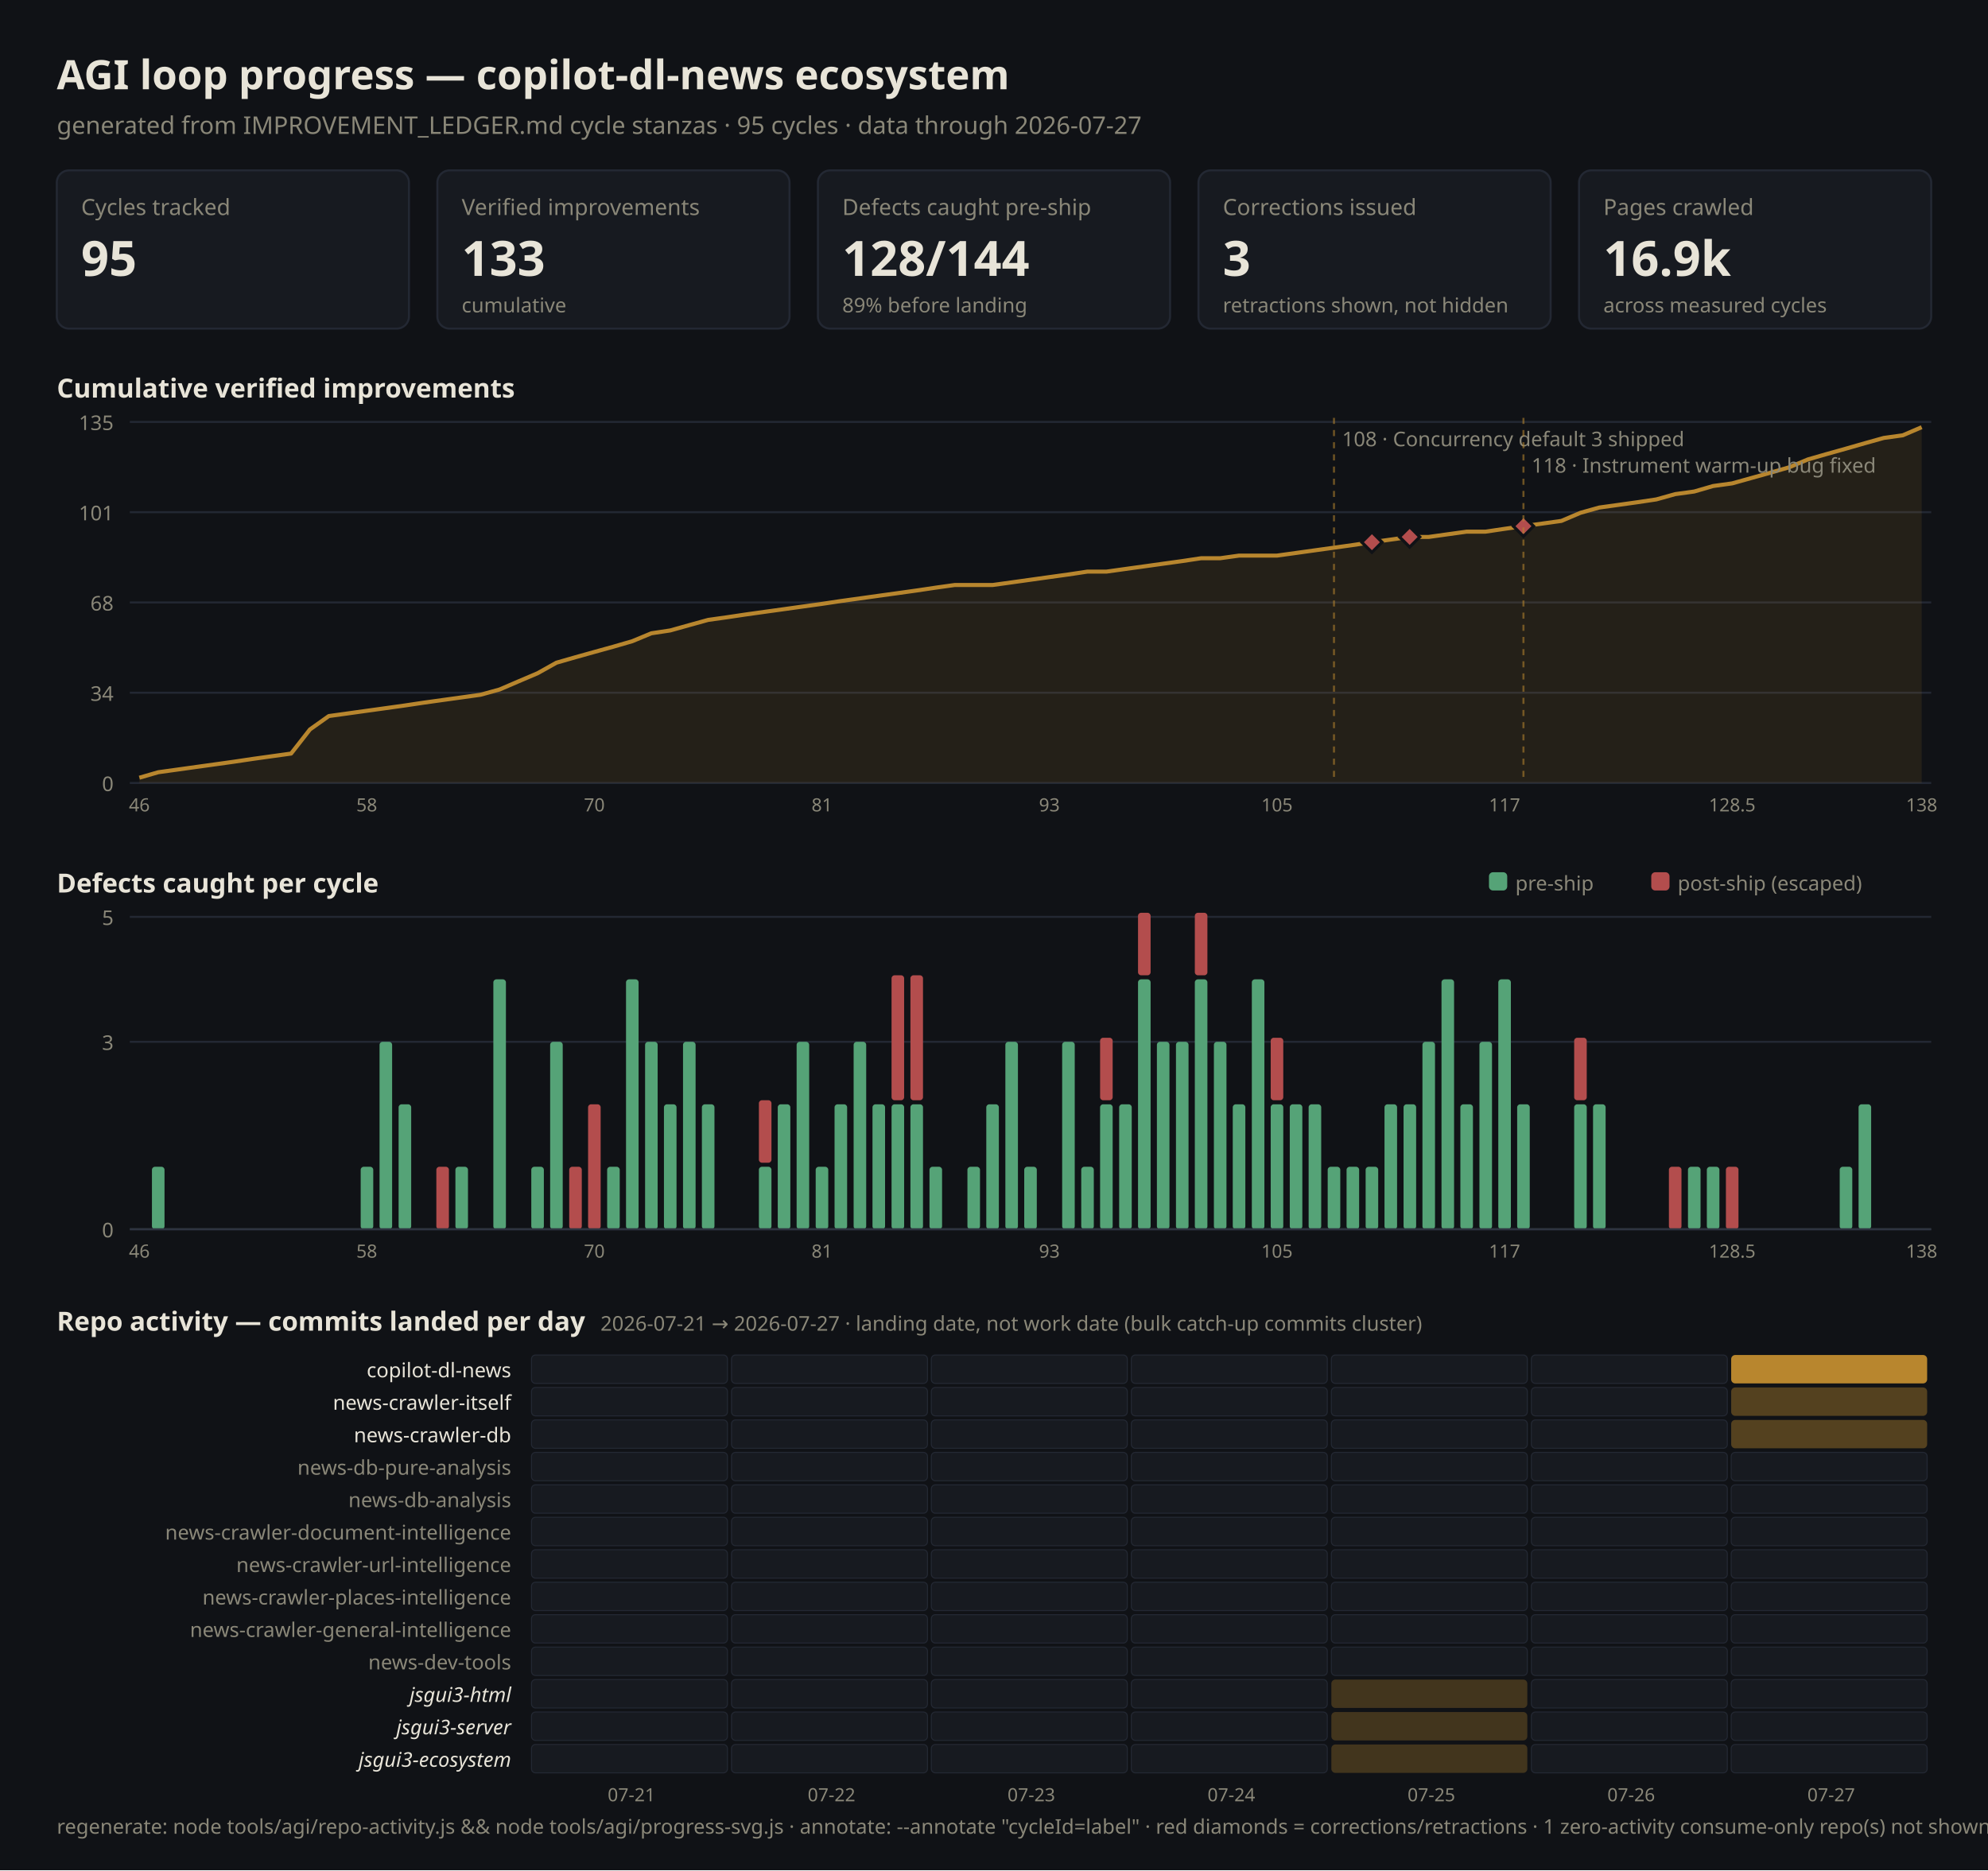
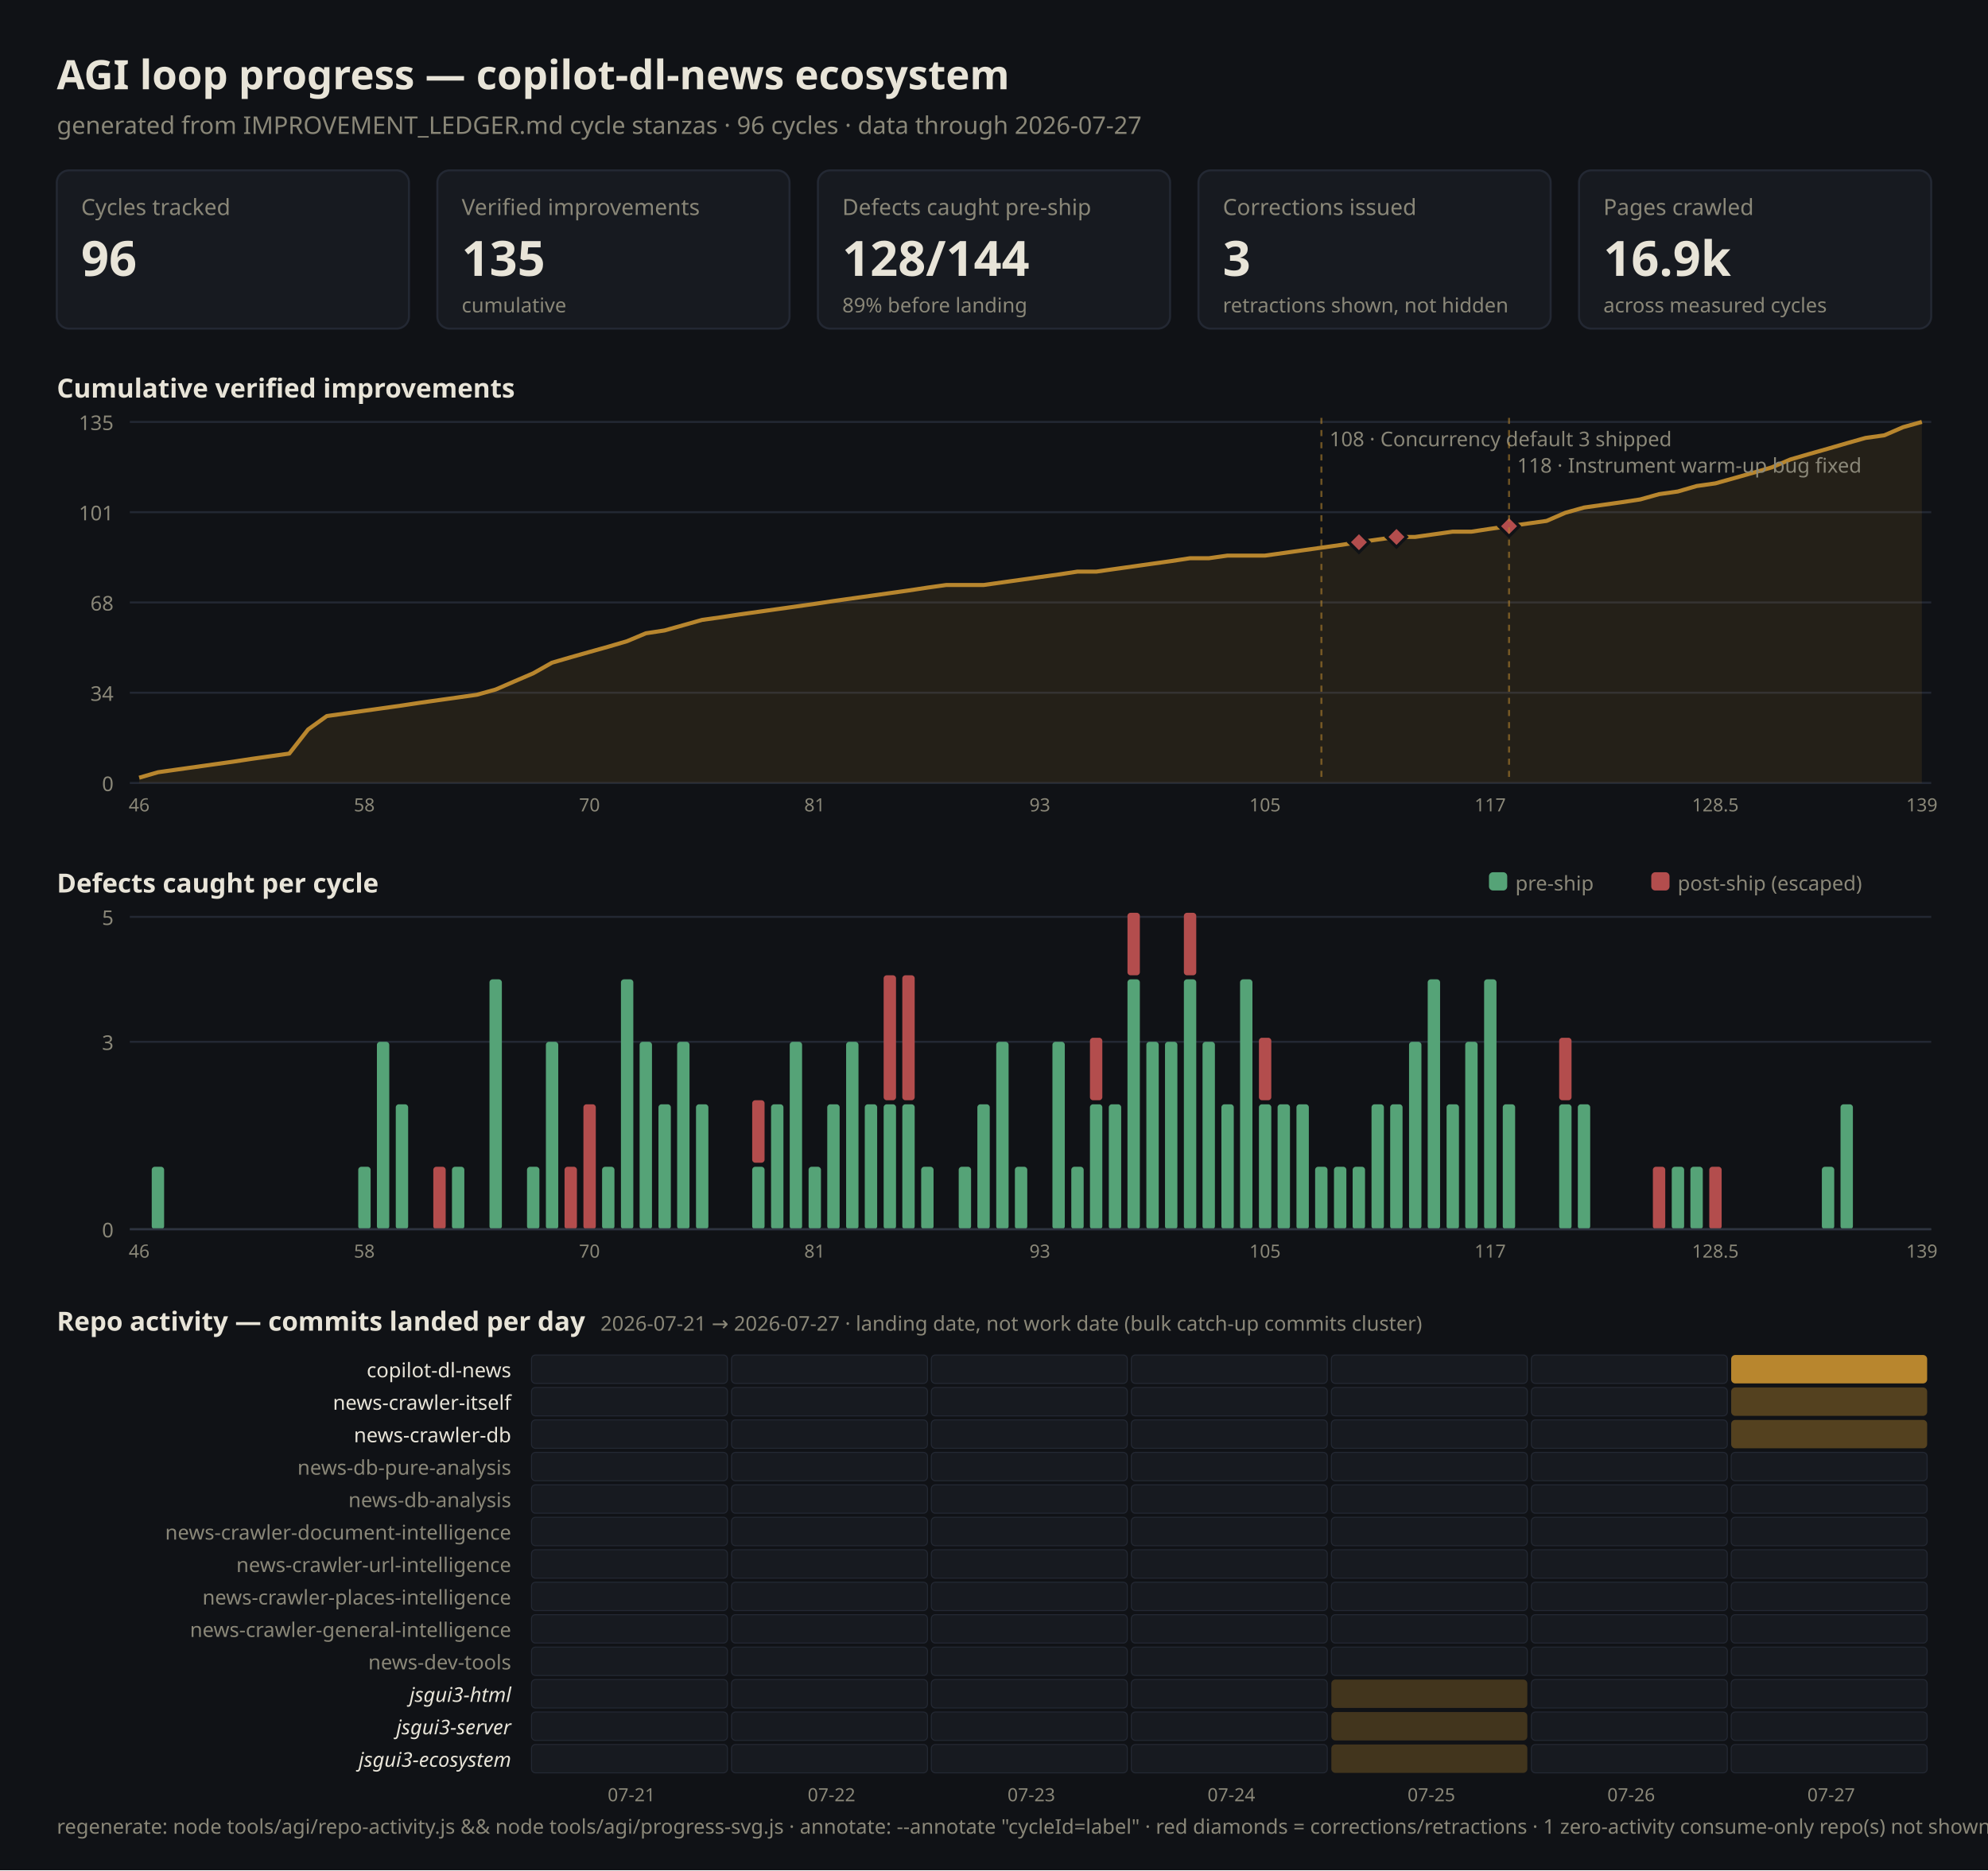
<svg xmlns="http://www.w3.org/2000/svg" viewBox="0 0 980 922" width="980" height="922" role="img" aria-label="AGI loop progress dashboard">
  <rect width="980" height="922" fill="#101216" />
  <text x="28" y="44" font-family="Segoe UI, system-ui, sans-serif" font-size="20" fill="#e8e4d8" font-weight="600">AGI loop progress — copilot-dl-news ecosystem</text>
-   <text x="28" y="66" font-family="Segoe UI, system-ui, sans-serif" font-size="12" fill="#8a8778">generated from IMPROVEMENT_LEDGER.md cycle stanzas · 95 cycles · data through 2026-07-27</text>
+   <text x="28" y="66" font-family="Segoe UI, system-ui, sans-serif" font-size="12" fill="#8a8778">generated from IMPROVEMENT_LEDGER.md cycle stanzas · 96 cycles · data through 2026-07-27</text>
  <rect x="28" y="84" width="173.6" height="78" rx="6" fill="#171a20" stroke="#232833" />
  <text x="40" y="106" font-family="Segoe UI, system-ui, sans-serif" font-size="11" fill="#8a8778">Cycles tracked</text>
-   <text x="40" y="136" font-family="Segoe UI, system-ui, sans-serif" font-size="24" fill="#e8e4d8" font-weight="600">95</text>
+   <text x="40" y="136" font-family="Segoe UI, system-ui, sans-serif" font-size="24" fill="#e8e4d8" font-weight="600">96</text>
  <rect x="215.6" y="84" width="173.6" height="78" rx="6" fill="#171a20" stroke="#232833" />
  <text x="227.6" y="106" font-family="Segoe UI, system-ui, sans-serif" font-size="11" fill="#8a8778">Verified improvements</text>
-   <text x="227.6" y="136" font-family="Segoe UI, system-ui, sans-serif" font-size="24" fill="#e8e4d8" font-weight="600">133</text>
+   <text x="227.6" y="136" font-family="Segoe UI, system-ui, sans-serif" font-size="24" fill="#e8e4d8" font-weight="600">135</text>
  <text x="227.6" y="154" font-family="Segoe UI, system-ui, sans-serif" font-size="10" fill="#8a8778">cumulative</text>
  <rect x="403.2" y="84" width="173.6" height="78" rx="6" fill="#171a20" stroke="#232833" />
  <text x="415.2" y="106" font-family="Segoe UI, system-ui, sans-serif" font-size="11" fill="#8a8778">Defects caught pre-ship</text>
  <text x="415.2" y="136" font-family="Segoe UI, system-ui, sans-serif" font-size="24" fill="#e8e4d8" font-weight="600">128/144</text>
  <text x="415.2" y="154" font-family="Segoe UI, system-ui, sans-serif" font-size="10" fill="#8a8778">89% before landing</text>
  <rect x="590.8" y="84" width="173.6" height="78" rx="6" fill="#171a20" stroke="#232833" />
  <text x="602.8" y="106" font-family="Segoe UI, system-ui, sans-serif" font-size="11" fill="#8a8778">Corrections issued</text>
  <text x="602.8" y="136" font-family="Segoe UI, system-ui, sans-serif" font-size="24" fill="#e8e4d8" font-weight="600">3</text>
  <text x="602.8" y="154" font-family="Segoe UI, system-ui, sans-serif" font-size="10" fill="#8a8778">retractions shown, not hidden</text>
  <rect x="778.4" y="84" width="173.6" height="78" rx="6" fill="#171a20" stroke="#232833" />
  <text x="790.4" y="106" font-family="Segoe UI, system-ui, sans-serif" font-size="11" fill="#8a8778">Pages crawled</text>
  <text x="790.4" y="136" font-family="Segoe UI, system-ui, sans-serif" font-size="24" fill="#e8e4d8" font-weight="600">16.9k</text>
  <text x="790.4" y="154" font-family="Segoe UI, system-ui, sans-serif" font-size="10" fill="#8a8778">across measured cycles</text>
  <text x="28" y="196" font-family="Segoe UI, system-ui, sans-serif" font-size="13" fill="#e8e4d8" font-weight="600">Cumulative verified improvements</text>
  <line x1="64" y1="386" x2="952" y2="386" stroke="#232833" stroke-width="1" />
  <text x="56" y="390" font-family="Segoe UI, system-ui, sans-serif" font-size="10" fill="#8a8778" text-anchor="end">0</text>
  <line x1="64" y1="341.5" x2="952" y2="341.5" stroke="#232833" stroke-width="1" />
  <text x="56" y="345.5" font-family="Segoe UI, system-ui, sans-serif" font-size="10" fill="#8a8778" text-anchor="end">34</text>
  <line x1="64" y1="297" x2="952" y2="297" stroke="#232833" stroke-width="1" />
  <text x="56" y="301" font-family="Segoe UI, system-ui, sans-serif" font-size="10" fill="#8a8778" text-anchor="end">68</text>
  <line x1="64" y1="252.5" x2="952" y2="252.5" stroke="#232833" stroke-width="1" />
  <text x="56" y="256.5" font-family="Segoe UI, system-ui, sans-serif" font-size="10" fill="#8a8778" text-anchor="end">101</text>
  <line x1="64" y1="208" x2="952" y2="208" stroke="#232833" stroke-width="1" />
  <text x="56" y="212" font-family="Segoe UI, system-ui, sans-serif" font-size="10" fill="#8a8778" text-anchor="end">135</text>
-   <path d="M68.7,386 L68.7,383.4 L78,380.7 L87.4,379.4 L96.7,378.1 L106.1,376.8 L115.4,375.5 L124.8,374.1 L134.1,372.8 L143.5,371.5 L152.8,359.6 L162.1,353 L171.5,351.7 L180.8,350.4 L190.2,349.1 L199.5,347.8 L208.9,346.4 L218.2,345.1 L227.6,343.8 L236.9,342.5 L246.3,339.9 L255.6,335.9 L265,331.9 L274.3,326.7 L283.7,324 L293,321.4 L302.4,318.8 L311.7,316.1 L321.1,312.2 L330.4,310.8 L339.7,308.2 L349.1,305.6 L358.4,304.3 L367.8,302.9 L377.1,301.6 L386.5,300.3 L395.8,299 L405.2,297.7 L414.5,296.3 L423.9,295 L433.2,293.7 L442.6,292.4 L451.9,291.1 L461.3,289.7 L470.6,288.4 L480,288.4 L489.3,288.4 L498.7,287.1 L508,285.8 L517.3,284.5 L526.7,283.2 L536,281.8 L545.4,281.8 L554.7,280.5 L564.1,279.2 L573.4,277.9 L582.8,276.6 L592.1,275.2 L601.5,275.2 L610.8,273.9 L620.2,273.9 L629.5,273.9 L638.9,272.6 L648.2,271.3 L657.6,270 L666.9,268.7 L676.3,267.3 L685.6,266 L694.9,264.7 L704.3,264.7 L713.6,263.4 L723,262.1 L732.3,262.1 L741.7,260.7 L751,259.4 L760.4,258.1 L769.7,256.8 L779.1,252.8 L788.4,250.2 L797.8,248.9 L807.1,247.6 L816.5,246.2 L825.8,243.6 L835.2,242.3 L844.5,239.6 L853.9,238.3 L863.2,235.7 L872.5,233.1 L881.9,230.4 L891.2,226.5 L900.6,223.8 L909.9,221.2 L919.3,218.5 L928.6,215.9 L938,214.6 L947.3,210.6 L947.3,386 Z" fill="#b8862e" opacity="0.12" />
-   <path d="M68.7,383.4 L78,380.7 L87.4,379.4 L96.7,378.1 L106.1,376.8 L115.4,375.5 L124.8,374.1 L134.1,372.8 L143.5,371.5 L152.8,359.6 L162.1,353 L171.5,351.7 L180.8,350.4 L190.2,349.1 L199.5,347.8 L208.9,346.4 L218.2,345.1 L227.6,343.8 L236.9,342.5 L246.3,339.9 L255.6,335.9 L265,331.9 L274.3,326.7 L283.7,324 L293,321.4 L302.4,318.8 L311.7,316.1 L321.1,312.2 L330.4,310.8 L339.7,308.2 L349.1,305.6 L358.4,304.3 L367.8,302.9 L377.1,301.6 L386.5,300.3 L395.8,299 L405.2,297.7 L414.5,296.3 L423.9,295 L433.2,293.7 L442.6,292.4 L451.9,291.1 L461.3,289.7 L470.6,288.4 L480,288.4 L489.3,288.4 L498.7,287.1 L508,285.8 L517.3,284.5 L526.7,283.2 L536,281.8 L545.4,281.8 L554.7,280.5 L564.1,279.2 L573.4,277.9 L582.8,276.6 L592.1,275.2 L601.5,275.2 L610.8,273.9 L620.2,273.9 L629.5,273.9 L638.9,272.6 L648.2,271.3 L657.6,270 L666.9,268.7 L676.3,267.3 L685.6,266 L694.9,264.7 L704.3,264.7 L713.6,263.4 L723,262.1 L732.3,262.1 L741.7,260.7 L751,259.4 L760.4,258.1 L769.7,256.8 L779.1,252.8 L788.4,250.2 L797.8,248.9 L807.1,247.6 L816.5,246.2 L825.8,243.6 L835.2,242.3 L844.5,239.6 L853.9,238.3 L863.2,235.7 L872.5,233.1 L881.9,230.4 L891.2,226.5 L900.6,223.8 L909.9,221.2 L919.3,218.5 L928.6,215.9 L938,214.6 L947.3,210.6" fill="none" stroke="#b8862e" stroke-width="2" stroke-linejoin="round" />
-   <path d="M676.3,262.3 L681.3,267.3 L676.3,272.3 L671.3,267.3 Z" fill="#b34d4d" stroke="#101216" stroke-width="1.5" />
-   <path d="M694.9,259.7 L699.9,264.7 L694.9,269.7 L689.9,264.7 Z" fill="#b34d4d" stroke="#101216" stroke-width="1.5" />
-   <path d="M751,254.4 L756,259.4 L751,264.4 L746,259.4 Z" fill="#b34d4d" stroke="#101216" stroke-width="1.5" />
-   <line x1="657.6" y1="206" x2="657.6" y2="386" stroke="#b8862e" stroke-width="1" stroke-dasharray="3,3" opacity="0.55" />
-   <text x="661.6" y="220" font-family="Segoe UI, system-ui, sans-serif" font-size="10" fill="#8a8778">108 · Concurrency default 3 shipped</text>
-   <line x1="751" y1="206" x2="751" y2="386" stroke="#b8862e" stroke-width="1" stroke-dasharray="3,3" opacity="0.55" />
-   <text x="755" y="233" font-family="Segoe UI, system-ui, sans-serif" font-size="10" fill="#8a8778">118 · Instrument warm-up bug fixed</text>
-   <text x="68.7" y="400" font-family="Segoe UI, system-ui, sans-serif" font-size="9" fill="#8a8778" text-anchor="middle">46</text>
-   <text x="180.8" y="400" font-family="Segoe UI, system-ui, sans-serif" font-size="9" fill="#8a8778" text-anchor="middle">58</text>
-   <text x="293" y="400" font-family="Segoe UI, system-ui, sans-serif" font-size="9" fill="#8a8778" text-anchor="middle">70</text>
-   <text x="405.2" y="400" font-family="Segoe UI, system-ui, sans-serif" font-size="9" fill="#8a8778" text-anchor="middle">81</text>
-   <text x="517.3" y="400" font-family="Segoe UI, system-ui, sans-serif" font-size="9" fill="#8a8778" text-anchor="middle">93</text>
-   <text x="629.5" y="400" font-family="Segoe UI, system-ui, sans-serif" font-size="9" fill="#8a8778" text-anchor="middle">105</text>
-   <text x="741.7" y="400" font-family="Segoe UI, system-ui, sans-serif" font-size="9" fill="#8a8778" text-anchor="middle">117</text>
-   <text x="853.9" y="400" font-family="Segoe UI, system-ui, sans-serif" font-size="9" fill="#8a8778" text-anchor="middle">128.5</text>
-   <text x="947.3" y="400" font-family="Segoe UI, system-ui, sans-serif" font-size="9" fill="#8a8778" text-anchor="middle">138</text>
+   <path d="M68.6,386 L68.6,383.4 L77.9,380.7 L87.1,379.4 L96.4,378.1 L105.6,376.8 L114.9,375.5 L124.1,374.1 L133.4,372.8 L142.6,371.5 L151.9,359.6 L161.1,353 L170.4,351.7 L179.6,350.4 L188.9,349.1 L198.1,347.8 L207.4,346.4 L216.6,345.1 L225.9,343.8 L235.1,342.5 L244.4,339.9 L253.6,335.9 L262.9,331.9 L272.1,326.7 L281.4,324 L290.6,321.4 L299.9,318.8 L309.1,316.1 L318.4,312.2 L327.6,310.8 L336.9,308.2 L346.1,305.6 L355.4,304.3 L364.6,302.9 L373.9,301.6 L383.1,300.3 L392.4,299 L401.6,297.7 L410.9,296.3 L420.1,295 L429.4,293.7 L438.6,292.4 L447.9,291.1 L457.1,289.7 L466.4,288.4 L475.6,288.4 L484.9,288.4 L494.1,287.1 L503.4,285.8 L512.6,284.5 L521.9,283.2 L531.1,281.8 L540.4,281.8 L549.6,280.5 L558.9,279.2 L568.1,277.9 L577.4,276.6 L586.6,275.2 L595.9,275.2 L605.1,273.9 L614.4,273.9 L623.6,273.9 L632.9,272.6 L642.1,271.3 L651.4,270 L660.6,268.7 L669.9,267.3 L679.1,266 L688.4,264.7 L697.6,264.7 L706.9,263.4 L716.1,262.1 L725.4,262.1 L734.6,260.7 L743.9,259.4 L753.1,258.1 L762.4,256.8 L771.6,252.8 L780.9,250.2 L790.1,248.9 L799.4,247.6 L808.6,246.2 L817.9,243.6 L827.1,242.3 L836.4,239.6 L845.6,238.3 L854.9,235.7 L864.1,233.1 L873.4,230.4 L882.6,226.5 L891.9,223.8 L901.1,221.2 L910.4,218.5 L919.6,215.9 L928.9,214.6 L938.1,210.6 L947.4,208 L947.4,386 Z" fill="#b8862e" opacity="0.12" />
+   <path d="M68.6,383.4 L77.9,380.7 L87.1,379.4 L96.4,378.1 L105.6,376.8 L114.9,375.5 L124.1,374.1 L133.4,372.8 L142.6,371.5 L151.9,359.6 L161.1,353 L170.4,351.7 L179.6,350.4 L188.9,349.1 L198.1,347.8 L207.4,346.4 L216.6,345.1 L225.9,343.8 L235.1,342.5 L244.4,339.9 L253.6,335.9 L262.9,331.9 L272.1,326.7 L281.4,324 L290.6,321.4 L299.9,318.8 L309.1,316.1 L318.4,312.2 L327.6,310.8 L336.9,308.2 L346.1,305.6 L355.4,304.3 L364.6,302.9 L373.9,301.6 L383.1,300.3 L392.4,299 L401.6,297.7 L410.9,296.3 L420.1,295 L429.4,293.7 L438.6,292.4 L447.9,291.1 L457.1,289.7 L466.4,288.4 L475.6,288.4 L484.9,288.4 L494.1,287.1 L503.4,285.8 L512.6,284.5 L521.9,283.2 L531.1,281.8 L540.4,281.8 L549.6,280.5 L558.9,279.2 L568.1,277.9 L577.4,276.6 L586.6,275.2 L595.9,275.2 L605.1,273.9 L614.4,273.9 L623.6,273.9 L632.9,272.6 L642.1,271.3 L651.4,270 L660.6,268.7 L669.9,267.3 L679.1,266 L688.4,264.7 L697.6,264.7 L706.9,263.4 L716.1,262.1 L725.4,262.1 L734.6,260.7 L743.9,259.4 L753.1,258.1 L762.4,256.8 L771.6,252.8 L780.9,250.2 L790.1,248.9 L799.4,247.6 L808.6,246.2 L817.9,243.6 L827.1,242.3 L836.4,239.6 L845.6,238.3 L854.9,235.7 L864.1,233.1 L873.4,230.4 L882.6,226.5 L891.9,223.8 L901.1,221.2 L910.4,218.5 L919.6,215.9 L928.9,214.6 L938.1,210.6 L947.4,208" fill="none" stroke="#b8862e" stroke-width="2" stroke-linejoin="round" />
+   <path d="M669.9,262.3 L674.9,267.3 L669.9,272.3 L664.9,267.3 Z" fill="#b34d4d" stroke="#101216" stroke-width="1.5" />
+   <path d="M688.4,259.7 L693.4,264.7 L688.4,269.7 L683.4,264.7 Z" fill="#b34d4d" stroke="#101216" stroke-width="1.5" />
+   <path d="M743.9,254.4 L748.9,259.4 L743.9,264.4 L738.9,259.4 Z" fill="#b34d4d" stroke="#101216" stroke-width="1.5" />
+   <line x1="651.4" y1="206" x2="651.4" y2="386" stroke="#b8862e" stroke-width="1" stroke-dasharray="3,3" opacity="0.55" />
+   <text x="655.4" y="220" font-family="Segoe UI, system-ui, sans-serif" font-size="10" fill="#8a8778">108 · Concurrency default 3 shipped</text>
+   <line x1="743.9" y1="206" x2="743.9" y2="386" stroke="#b8862e" stroke-width="1" stroke-dasharray="3,3" opacity="0.55" />
+   <text x="747.9" y="233" font-family="Segoe UI, system-ui, sans-serif" font-size="10" fill="#8a8778">118 · Instrument warm-up bug fixed</text>
+   <text x="68.6" y="400" font-family="Segoe UI, system-ui, sans-serif" font-size="9" fill="#8a8778" text-anchor="middle">46</text>
+   <text x="179.6" y="400" font-family="Segoe UI, system-ui, sans-serif" font-size="9" fill="#8a8778" text-anchor="middle">58</text>
+   <text x="290.6" y="400" font-family="Segoe UI, system-ui, sans-serif" font-size="9" fill="#8a8778" text-anchor="middle">70</text>
+   <text x="401.6" y="400" font-family="Segoe UI, system-ui, sans-serif" font-size="9" fill="#8a8778" text-anchor="middle">81</text>
+   <text x="512.6" y="400" font-family="Segoe UI, system-ui, sans-serif" font-size="9" fill="#8a8778" text-anchor="middle">93</text>
+   <text x="623.6" y="400" font-family="Segoe UI, system-ui, sans-serif" font-size="9" fill="#8a8778" text-anchor="middle">105</text>
+   <text x="734.6" y="400" font-family="Segoe UI, system-ui, sans-serif" font-size="9" fill="#8a8778" text-anchor="middle">117</text>
+   <text x="845.6" y="400" font-family="Segoe UI, system-ui, sans-serif" font-size="9" fill="#8a8778" text-anchor="middle">128.5</text>
+   <text x="947.4" y="400" font-family="Segoe UI, system-ui, sans-serif" font-size="9" fill="#8a8778" text-anchor="middle">139</text>
  <text x="28" y="440" font-family="Segoe UI, system-ui, sans-serif" font-size="13" fill="#e8e4d8" font-weight="600">Defects caught per cycle</text>
  <rect x="734" y="430" width="9" height="9" rx="2" fill="#55a377" />
  <text x="747" y="439" font-family="Segoe UI, system-ui, sans-serif" font-size="10" fill="#8a8778">pre-ship</text>
  <rect x="814" y="430" width="9" height="9" rx="2" fill="#b34d4d" />
  <text x="827" y="439" font-family="Segoe UI, system-ui, sans-serif" font-size="10" fill="#8a8778">post-ship (escaped)</text>
  <line x1="64" y1="606" x2="952" y2="606" stroke="#232833" stroke-width="1" />
  <text x="56" y="610" font-family="Segoe UI, system-ui, sans-serif" font-size="10" fill="#8a8778" text-anchor="end">0</text>
  <line x1="64" y1="513.6" x2="952" y2="513.6" stroke="#232833" stroke-width="1" />
  <text x="56" y="517.6" font-family="Segoe UI, system-ui, sans-serif" font-size="10" fill="#8a8778" text-anchor="end">3</text>
  <line x1="64" y1="452" x2="952" y2="452" stroke="#232833" stroke-width="1" />
  <text x="56" y="456" font-family="Segoe UI, system-ui, sans-serif" font-size="10" fill="#8a8778" text-anchor="end">5</text>
-   <rect x="74.9" y="575.2" width="6.2" height="30.8" rx="1.5" fill="#55a377" />
-   <rect x="177.8" y="575.2" width="6.2" height="30.8" rx="1.5" fill="#55a377" />
-   <rect x="187.1" y="513.6" width="6.2" height="92.4" rx="1.5" fill="#55a377" />
-   <rect x="196.5" y="544.4" width="6.2" height="61.6" rx="1.5" fill="#55a377" />
-   <rect x="215.1" y="575.2" width="6.2" height="30.8" rx="1.5" fill="#b34d4d" />
-   <rect x="224.5" y="575.2" width="6.2" height="30.8" rx="1.5" fill="#55a377" />
-   <rect x="243.2" y="482.8" width="6.2" height="123.2" rx="1.5" fill="#55a377" />
-   <rect x="261.9" y="575.2" width="6.2" height="30.8" rx="1.5" fill="#55a377" />
-   <rect x="271.2" y="513.6" width="6.2" height="92.4" rx="1.5" fill="#55a377" />
-   <rect x="280.6" y="575.2" width="6.2" height="30.8" rx="1.5" fill="#b34d4d" />
-   <rect x="289.9" y="544.4" width="6.2" height="61.6" rx="1.5" fill="#b34d4d" />
-   <rect x="299.3" y="575.2" width="6.2" height="30.8" rx="1.5" fill="#55a377" />
-   <rect x="308.6" y="482.8" width="6.2" height="123.2" rx="1.5" fill="#55a377" />
-   <rect x="318" y="513.6" width="6.2" height="92.4" rx="1.5" fill="#55a377" />
-   <rect x="327.3" y="544.4" width="6.2" height="61.6" rx="1.5" fill="#55a377" />
-   <rect x="336.7" y="513.6" width="6.2" height="92.4" rx="1.5" fill="#55a377" />
-   <rect x="346" y="544.4" width="6.2" height="61.6" rx="1.5" fill="#55a377" />
-   <rect x="374.1" y="575.2" width="6.2" height="30.8" rx="1.5" fill="#55a377" />
-   <rect x="374.1" y="542.4" width="6.2" height="30.8" rx="1.5" fill="#b34d4d" />
-   <rect x="383.4" y="544.4" width="6.2" height="61.6" rx="1.5" fill="#55a377" />
-   <rect x="392.7" y="513.6" width="6.2" height="92.4" rx="1.5" fill="#55a377" />
-   <rect x="402.1" y="575.2" width="6.2" height="30.8" rx="1.5" fill="#55a377" />
-   <rect x="411.4" y="544.4" width="6.2" height="61.6" rx="1.5" fill="#55a377" />
-   <rect x="420.8" y="513.6" width="6.2" height="92.4" rx="1.5" fill="#55a377" />
-   <rect x="430.1" y="544.4" width="6.2" height="61.6" rx="1.5" fill="#55a377" />
-   <rect x="439.5" y="544.4" width="6.2" height="61.6" rx="1.5" fill="#55a377" />
-   <rect x="439.5" y="480.8" width="6.2" height="61.6" rx="1.5" fill="#b34d4d" />
-   <rect x="448.8" y="544.4" width="6.2" height="61.6" rx="1.5" fill="#55a377" />
-   <rect x="448.8" y="480.8" width="6.2" height="61.6" rx="1.5" fill="#b34d4d" />
-   <rect x="458.2" y="575.2" width="6.2" height="30.8" rx="1.5" fill="#55a377" />
-   <rect x="476.9" y="575.2" width="6.2" height="30.8" rx="1.5" fill="#55a377" />
-   <rect x="486.2" y="544.4" width="6.2" height="61.6" rx="1.5" fill="#55a377" />
-   <rect x="495.6" y="513.6" width="6.2" height="92.4" rx="1.5" fill="#55a377" />
-   <rect x="504.9" y="575.2" width="6.2" height="30.8" rx="1.5" fill="#55a377" />
-   <rect x="523.6" y="513.6" width="6.2" height="92.4" rx="1.5" fill="#55a377" />
-   <rect x="533" y="575.2" width="6.2" height="30.8" rx="1.5" fill="#55a377" />
-   <rect x="542.3" y="544.4" width="6.2" height="61.6" rx="1.5" fill="#55a377" />
-   <rect x="542.3" y="511.6" width="6.2" height="30.8" rx="1.5" fill="#b34d4d" />
-   <rect x="551.7" y="544.4" width="6.2" height="61.6" rx="1.5" fill="#55a377" />
-   <rect x="561" y="482.8" width="6.2" height="123.2" rx="1.5" fill="#55a377" />
-   <rect x="561" y="450" width="6.2" height="30.8" rx="1.5" fill="#b34d4d" />
-   <rect x="570.3" y="513.6" width="6.2" height="92.4" rx="1.5" fill="#55a377" />
-   <rect x="579.7" y="513.6" width="6.2" height="92.4" rx="1.5" fill="#55a377" />
-   <rect x="589" y="482.8" width="6.2" height="123.2" rx="1.5" fill="#55a377" />
-   <rect x="589" y="450" width="6.2" height="30.8" rx="1.5" fill="#b34d4d" />
-   <rect x="598.4" y="513.6" width="6.2" height="92.4" rx="1.5" fill="#55a377" />
-   <rect x="607.7" y="544.4" width="6.2" height="61.6" rx="1.5" fill="#55a377" />
-   <rect x="617.1" y="482.8" width="6.2" height="123.2" rx="1.5" fill="#55a377" />
-   <rect x="626.4" y="544.4" width="6.2" height="61.6" rx="1.5" fill="#55a377" />
-   <rect x="626.4" y="511.6" width="6.2" height="30.8" rx="1.5" fill="#b34d4d" />
-   <rect x="635.8" y="544.4" width="6.2" height="61.6" rx="1.5" fill="#55a377" />
-   <rect x="645.1" y="544.4" width="6.2" height="61.6" rx="1.5" fill="#55a377" />
-   <rect x="654.5" y="575.2" width="6.2" height="30.8" rx="1.5" fill="#55a377" />
-   <rect x="663.8" y="575.2" width="6.2" height="30.8" rx="1.5" fill="#55a377" />
-   <rect x="673.2" y="575.2" width="6.2" height="30.8" rx="1.5" fill="#55a377" />
-   <rect x="682.5" y="544.4" width="6.2" height="61.6" rx="1.5" fill="#55a377" />
-   <rect x="691.9" y="544.4" width="6.2" height="61.6" rx="1.5" fill="#55a377" />
-   <rect x="701.2" y="513.6" width="6.2" height="92.4" rx="1.5" fill="#55a377" />
-   <rect x="710.6" y="482.8" width="6.2" height="123.2" rx="1.5" fill="#55a377" />
-   <rect x="719.9" y="544.4" width="6.2" height="61.6" rx="1.5" fill="#55a377" />
-   <rect x="729.3" y="513.6" width="6.2" height="92.4" rx="1.5" fill="#55a377" />
-   <rect x="738.6" y="482.8" width="6.2" height="123.2" rx="1.5" fill="#55a377" />
-   <rect x="747.9" y="544.4" width="6.2" height="61.6" rx="1.5" fill="#55a377" />
-   <rect x="776" y="544.4" width="6.2" height="61.6" rx="1.5" fill="#55a377" />
-   <rect x="776" y="511.6" width="6.2" height="30.8" rx="1.5" fill="#b34d4d" />
-   <rect x="785.3" y="544.4" width="6.2" height="61.6" rx="1.5" fill="#55a377" />
-   <rect x="822.7" y="575.2" width="6.2" height="30.8" rx="1.5" fill="#b34d4d" />
-   <rect x="832.1" y="575.2" width="6.2" height="30.8" rx="1.5" fill="#55a377" />
-   <rect x="841.4" y="575.2" width="6.2" height="30.8" rx="1.5" fill="#55a377" />
-   <rect x="850.8" y="575.2" width="6.2" height="30.8" rx="1.5" fill="#b34d4d" />
-   <rect x="906.9" y="575.2" width="6.2" height="30.8" rx="1.5" fill="#55a377" />
-   <rect x="916.2" y="544.4" width="6.2" height="61.6" rx="1.5" fill="#55a377" />
-   <text x="68.7" y="620" font-family="Segoe UI, system-ui, sans-serif" font-size="9" fill="#8a8778" text-anchor="middle">46</text>
-   <text x="180.8" y="620" font-family="Segoe UI, system-ui, sans-serif" font-size="9" fill="#8a8778" text-anchor="middle">58</text>
-   <text x="293" y="620" font-family="Segoe UI, system-ui, sans-serif" font-size="9" fill="#8a8778" text-anchor="middle">70</text>
-   <text x="405.2" y="620" font-family="Segoe UI, system-ui, sans-serif" font-size="9" fill="#8a8778" text-anchor="middle">81</text>
-   <text x="517.3" y="620" font-family="Segoe UI, system-ui, sans-serif" font-size="9" fill="#8a8778" text-anchor="middle">93</text>
-   <text x="629.5" y="620" font-family="Segoe UI, system-ui, sans-serif" font-size="9" fill="#8a8778" text-anchor="middle">105</text>
-   <text x="741.7" y="620" font-family="Segoe UI, system-ui, sans-serif" font-size="9" fill="#8a8778" text-anchor="middle">117</text>
-   <text x="853.9" y="620" font-family="Segoe UI, system-ui, sans-serif" font-size="9" fill="#8a8778" text-anchor="middle">128.5</text>
-   <text x="947.3" y="620" font-family="Segoe UI, system-ui, sans-serif" font-size="9" fill="#8a8778" text-anchor="middle">138</text>
+   <rect x="74.8" y="575.2" width="6.1" height="30.8" rx="1.5" fill="#55a377" />
+   <rect x="176.6" y="575.2" width="6.1" height="30.8" rx="1.5" fill="#55a377" />
+   <rect x="185.8" y="513.6" width="6.1" height="92.4" rx="1.5" fill="#55a377" />
+   <rect x="195.1" y="544.4" width="6.1" height="61.6" rx="1.5" fill="#55a377" />
+   <rect x="213.6" y="575.2" width="6.1" height="30.8" rx="1.5" fill="#b34d4d" />
+   <rect x="222.8" y="575.2" width="6.1" height="30.8" rx="1.5" fill="#55a377" />
+   <rect x="241.3" y="482.8" width="6.1" height="123.2" rx="1.5" fill="#55a377" />
+   <rect x="259.8" y="575.2" width="6.1" height="30.8" rx="1.5" fill="#55a377" />
+   <rect x="269.1" y="513.6" width="6.1" height="92.4" rx="1.5" fill="#55a377" />
+   <rect x="278.3" y="575.2" width="6.1" height="30.8" rx="1.5" fill="#b34d4d" />
+   <rect x="287.6" y="544.4" width="6.1" height="61.6" rx="1.5" fill="#b34d4d" />
+   <rect x="296.8" y="575.2" width="6.1" height="30.8" rx="1.5" fill="#55a377" />
+   <rect x="306.1" y="482.8" width="6.1" height="123.2" rx="1.5" fill="#55a377" />
+   <rect x="315.3" y="513.6" width="6.1" height="92.4" rx="1.5" fill="#55a377" />
+   <rect x="324.6" y="544.4" width="6.1" height="61.6" rx="1.5" fill="#55a377" />
+   <rect x="333.8" y="513.6" width="6.1" height="92.4" rx="1.5" fill="#55a377" />
+   <rect x="343.1" y="544.4" width="6.1" height="61.6" rx="1.5" fill="#55a377" />
+   <rect x="370.8" y="575.2" width="6.1" height="30.8" rx="1.5" fill="#55a377" />
+   <rect x="370.8" y="542.4" width="6.1" height="30.8" rx="1.5" fill="#b34d4d" />
+   <rect x="380.1" y="544.4" width="6.1" height="61.6" rx="1.5" fill="#55a377" />
+   <rect x="389.3" y="513.6" width="6.1" height="92.4" rx="1.5" fill="#55a377" />
+   <rect x="398.6" y="575.2" width="6.1" height="30.8" rx="1.5" fill="#55a377" />
+   <rect x="407.8" y="544.4" width="6.1" height="61.6" rx="1.5" fill="#55a377" />
+   <rect x="417.1" y="513.6" width="6.1" height="92.4" rx="1.5" fill="#55a377" />
+   <rect x="426.3" y="544.4" width="6.1" height="61.6" rx="1.5" fill="#55a377" />
+   <rect x="435.6" y="544.4" width="6.1" height="61.6" rx="1.5" fill="#55a377" />
+   <rect x="435.6" y="480.8" width="6.1" height="61.6" rx="1.5" fill="#b34d4d" />
+   <rect x="444.8" y="544.4" width="6.1" height="61.6" rx="1.5" fill="#55a377" />
+   <rect x="444.8" y="480.8" width="6.1" height="61.6" rx="1.5" fill="#b34d4d" />
+   <rect x="454.1" y="575.2" width="6.1" height="30.8" rx="1.5" fill="#55a377" />
+   <rect x="472.6" y="575.2" width="6.1" height="30.8" rx="1.5" fill="#55a377" />
+   <rect x="481.8" y="544.4" width="6.1" height="61.6" rx="1.5" fill="#55a377" />
+   <rect x="491.1" y="513.6" width="6.1" height="92.4" rx="1.5" fill="#55a377" />
+   <rect x="500.3" y="575.2" width="6.1" height="30.8" rx="1.5" fill="#55a377" />
+   <rect x="518.8" y="513.6" width="6.1" height="92.4" rx="1.5" fill="#55a377" />
+   <rect x="528.1" y="575.2" width="6.1" height="30.8" rx="1.5" fill="#55a377" />
+   <rect x="537.3" y="544.4" width="6.1" height="61.6" rx="1.5" fill="#55a377" />
+   <rect x="537.3" y="511.6" width="6.1" height="30.8" rx="1.5" fill="#b34d4d" />
+   <rect x="546.6" y="544.4" width="6.1" height="61.6" rx="1.5" fill="#55a377" />
+   <rect x="555.8" y="482.8" width="6.1" height="123.2" rx="1.5" fill="#55a377" />
+   <rect x="555.8" y="450" width="6.1" height="30.8" rx="1.5" fill="#b34d4d" />
+   <rect x="565.1" y="513.6" width="6.1" height="92.4" rx="1.5" fill="#55a377" />
+   <rect x="574.3" y="513.6" width="6.1" height="92.4" rx="1.5" fill="#55a377" />
+   <rect x="583.6" y="482.8" width="6.1" height="123.2" rx="1.5" fill="#55a377" />
+   <rect x="583.6" y="450" width="6.1" height="30.8" rx="1.5" fill="#b34d4d" />
+   <rect x="592.8" y="513.6" width="6.1" height="92.4" rx="1.5" fill="#55a377" />
+   <rect x="602.1" y="544.4" width="6.1" height="61.6" rx="1.5" fill="#55a377" />
+   <rect x="611.3" y="482.8" width="6.1" height="123.2" rx="1.5" fill="#55a377" />
+   <rect x="620.6" y="544.4" width="6.1" height="61.6" rx="1.5" fill="#55a377" />
+   <rect x="620.6" y="511.6" width="6.1" height="30.8" rx="1.5" fill="#b34d4d" />
+   <rect x="629.8" y="544.4" width="6.1" height="61.6" rx="1.5" fill="#55a377" />
+   <rect x="639.1" y="544.4" width="6.1" height="61.6" rx="1.5" fill="#55a377" />
+   <rect x="648.3" y="575.2" width="6.1" height="30.8" rx="1.5" fill="#55a377" />
+   <rect x="657.6" y="575.2" width="6.1" height="30.8" rx="1.5" fill="#55a377" />
+   <rect x="666.8" y="575.2" width="6.1" height="30.8" rx="1.5" fill="#55a377" />
+   <rect x="676.1" y="544.4" width="6.1" height="61.6" rx="1.5" fill="#55a377" />
+   <rect x="685.3" y="544.4" width="6.1" height="61.6" rx="1.5" fill="#55a377" />
+   <rect x="694.6" y="513.6" width="6.1" height="92.4" rx="1.5" fill="#55a377" />
+   <rect x="703.8" y="482.8" width="6.1" height="123.2" rx="1.5" fill="#55a377" />
+   <rect x="713.1" y="544.4" width="6.1" height="61.6" rx="1.5" fill="#55a377" />
+   <rect x="722.3" y="513.6" width="6.1" height="92.4" rx="1.5" fill="#55a377" />
+   <rect x="731.6" y="482.8" width="6.1" height="123.2" rx="1.5" fill="#55a377" />
+   <rect x="740.8" y="544.4" width="6.1" height="61.6" rx="1.5" fill="#55a377" />
+   <rect x="768.6" y="544.4" width="6.1" height="61.6" rx="1.5" fill="#55a377" />
+   <rect x="768.6" y="511.6" width="6.1" height="30.8" rx="1.5" fill="#b34d4d" />
+   <rect x="777.8" y="544.4" width="6.1" height="61.6" rx="1.5" fill="#55a377" />
+   <rect x="814.8" y="575.2" width="6.1" height="30.8" rx="1.5" fill="#b34d4d" />
+   <rect x="824.1" y="575.2" width="6.1" height="30.8" rx="1.5" fill="#55a377" />
+   <rect x="833.3" y="575.2" width="6.1" height="30.8" rx="1.5" fill="#55a377" />
+   <rect x="842.6" y="575.2" width="6.1" height="30.8" rx="1.5" fill="#b34d4d" />
+   <rect x="898.1" y="575.2" width="6.1" height="30.8" rx="1.5" fill="#55a377" />
+   <rect x="907.3" y="544.4" width="6.1" height="61.6" rx="1.5" fill="#55a377" />
+   <text x="68.6" y="620" font-family="Segoe UI, system-ui, sans-serif" font-size="9" fill="#8a8778" text-anchor="middle">46</text>
+   <text x="179.6" y="620" font-family="Segoe UI, system-ui, sans-serif" font-size="9" fill="#8a8778" text-anchor="middle">58</text>
+   <text x="290.6" y="620" font-family="Segoe UI, system-ui, sans-serif" font-size="9" fill="#8a8778" text-anchor="middle">70</text>
+   <text x="401.6" y="620" font-family="Segoe UI, system-ui, sans-serif" font-size="9" fill="#8a8778" text-anchor="middle">81</text>
+   <text x="512.6" y="620" font-family="Segoe UI, system-ui, sans-serif" font-size="9" fill="#8a8778" text-anchor="middle">93</text>
+   <text x="623.6" y="620" font-family="Segoe UI, system-ui, sans-serif" font-size="9" fill="#8a8778" text-anchor="middle">105</text>
+   <text x="734.6" y="620" font-family="Segoe UI, system-ui, sans-serif" font-size="9" fill="#8a8778" text-anchor="middle">117</text>
+   <text x="845.6" y="620" font-family="Segoe UI, system-ui, sans-serif" font-size="9" fill="#8a8778" text-anchor="middle">128.5</text>
+   <text x="947.4" y="620" font-family="Segoe UI, system-ui, sans-serif" font-size="9" fill="#8a8778" text-anchor="middle">139</text>
  <line x1="64" y1="606" x2="952" y2="606" stroke="#2e3440" stroke-width="1" />
  <text x="28" y="656" font-family="Segoe UI, system-ui, sans-serif" font-size="13" fill="#e8e4d8" font-weight="600">Repo activity — commits landed per day</text>
  <text x="296" y="656" font-family="Segoe UI, system-ui, sans-serif" font-size="10" fill="#8a8778">2026-07-21 → 2026-07-27 · landing date, not work date (bulk catch-up commits cluster)</text>
  <text x="252" y="679" font-family="Segoe UI, system-ui, sans-serif" font-size="10" fill="#e8e4d8" text-anchor="end">copilot-dl-news</text>
  <rect x="262" y="668" width="96.6" height="14" rx="2" fill="#171a20" stroke="#232833" stroke-width="0.5" />
  <rect x="360.6" y="668" width="96.6" height="14" rx="2" fill="#171a20" stroke="#232833" stroke-width="0.5" />
  <rect x="459.1" y="668" width="96.6" height="14" rx="2" fill="#171a20" stroke="#232833" stroke-width="0.5" />
  <rect x="557.7" y="668" width="96.6" height="14" rx="2" fill="#171a20" stroke="#232833" stroke-width="0.5" />
  <rect x="656.3" y="668" width="96.6" height="14" rx="2" fill="#171a20" stroke="#232833" stroke-width="0.5" />
  <rect x="754.9" y="668" width="96.6" height="14" rx="2" fill="#171a20" stroke="#232833" stroke-width="0.5" />
  <rect x="853.4" y="668" width="96.6" height="14" rx="2" fill="#b8862e" opacity="1" />
  <text x="252" y="695" font-family="Segoe UI, system-ui, sans-serif" font-size="10" fill="#e8e4d8" text-anchor="end">news-crawler-itself</text>
  <rect x="262" y="684" width="96.6" height="14" rx="2" fill="#171a20" stroke="#232833" stroke-width="0.5" />
  <rect x="360.6" y="684" width="96.6" height="14" rx="2" fill="#171a20" stroke="#232833" stroke-width="0.5" />
  <rect x="459.1" y="684" width="96.6" height="14" rx="2" fill="#171a20" stroke="#232833" stroke-width="0.5" />
  <rect x="557.7" y="684" width="96.6" height="14" rx="2" fill="#171a20" stroke="#232833" stroke-width="0.5" />
  <rect x="656.3" y="684" width="96.6" height="14" rx="2" fill="#171a20" stroke="#232833" stroke-width="0.5" />
  <rect x="754.9" y="684" width="96.6" height="14" rx="2" fill="#171a20" stroke="#232833" stroke-width="0.5" />
  <rect x="853.4" y="684" width="96.6" height="14" rx="2" fill="#b8862e" opacity="0.4" />
  <text x="252" y="711" font-family="Segoe UI, system-ui, sans-serif" font-size="10" fill="#e8e4d8" text-anchor="end">news-crawler-db</text>
  <rect x="262" y="700" width="96.6" height="14" rx="2" fill="#171a20" stroke="#232833" stroke-width="0.5" />
  <rect x="360.6" y="700" width="96.6" height="14" rx="2" fill="#171a20" stroke="#232833" stroke-width="0.5" />
  <rect x="459.1" y="700" width="96.6" height="14" rx="2" fill="#171a20" stroke="#232833" stroke-width="0.5" />
  <rect x="557.7" y="700" width="96.6" height="14" rx="2" fill="#171a20" stroke="#232833" stroke-width="0.5" />
  <rect x="656.3" y="700" width="96.6" height="14" rx="2" fill="#171a20" stroke="#232833" stroke-width="0.5" />
  <rect x="754.9" y="700" width="96.6" height="14" rx="2" fill="#171a20" stroke="#232833" stroke-width="0.5" />
  <rect x="853.4" y="700" width="96.6" height="14" rx="2" fill="#b8862e" opacity="0.4" />
  <text x="252" y="727" font-family="Segoe UI, system-ui, sans-serif" font-size="10" fill="#8a8778" text-anchor="end">news-db-pure-analysis</text>
  <rect x="262" y="716" width="96.6" height="14" rx="2" fill="#171a20" stroke="#232833" stroke-width="0.5" />
  <rect x="360.6" y="716" width="96.6" height="14" rx="2" fill="#171a20" stroke="#232833" stroke-width="0.5" />
  <rect x="459.1" y="716" width="96.6" height="14" rx="2" fill="#171a20" stroke="#232833" stroke-width="0.5" />
  <rect x="557.7" y="716" width="96.6" height="14" rx="2" fill="#171a20" stroke="#232833" stroke-width="0.5" />
  <rect x="656.3" y="716" width="96.6" height="14" rx="2" fill="#171a20" stroke="#232833" stroke-width="0.5" />
  <rect x="754.9" y="716" width="96.6" height="14" rx="2" fill="#171a20" stroke="#232833" stroke-width="0.5" />
  <rect x="853.4" y="716" width="96.6" height="14" rx="2" fill="#171a20" stroke="#232833" stroke-width="0.5" />
  <text x="252" y="743" font-family="Segoe UI, system-ui, sans-serif" font-size="10" fill="#8a8778" text-anchor="end">news-db-analysis</text>
  <rect x="262" y="732" width="96.6" height="14" rx="2" fill="#171a20" stroke="#232833" stroke-width="0.5" />
  <rect x="360.6" y="732" width="96.6" height="14" rx="2" fill="#171a20" stroke="#232833" stroke-width="0.5" />
  <rect x="459.1" y="732" width="96.6" height="14" rx="2" fill="#171a20" stroke="#232833" stroke-width="0.5" />
  <rect x="557.7" y="732" width="96.6" height="14" rx="2" fill="#171a20" stroke="#232833" stroke-width="0.5" />
  <rect x="656.3" y="732" width="96.6" height="14" rx="2" fill="#171a20" stroke="#232833" stroke-width="0.5" />
  <rect x="754.9" y="732" width="96.6" height="14" rx="2" fill="#171a20" stroke="#232833" stroke-width="0.5" />
  <rect x="853.4" y="732" width="96.6" height="14" rx="2" fill="#171a20" stroke="#232833" stroke-width="0.5" />
  <text x="252" y="759" font-family="Segoe UI, system-ui, sans-serif" font-size="10" fill="#8a8778" text-anchor="end">news-crawler-document-intelligence</text>
  <rect x="262" y="748" width="96.6" height="14" rx="2" fill="#171a20" stroke="#232833" stroke-width="0.5" />
  <rect x="360.6" y="748" width="96.6" height="14" rx="2" fill="#171a20" stroke="#232833" stroke-width="0.5" />
  <rect x="459.1" y="748" width="96.6" height="14" rx="2" fill="#171a20" stroke="#232833" stroke-width="0.5" />
  <rect x="557.7" y="748" width="96.6" height="14" rx="2" fill="#171a20" stroke="#232833" stroke-width="0.5" />
  <rect x="656.3" y="748" width="96.6" height="14" rx="2" fill="#171a20" stroke="#232833" stroke-width="0.5" />
  <rect x="754.9" y="748" width="96.6" height="14" rx="2" fill="#171a20" stroke="#232833" stroke-width="0.5" />
  <rect x="853.4" y="748" width="96.6" height="14" rx="2" fill="#171a20" stroke="#232833" stroke-width="0.5" />
  <text x="252" y="775" font-family="Segoe UI, system-ui, sans-serif" font-size="10" fill="#8a8778" text-anchor="end">news-crawler-url-intelligence</text>
  <rect x="262" y="764" width="96.6" height="14" rx="2" fill="#171a20" stroke="#232833" stroke-width="0.5" />
  <rect x="360.6" y="764" width="96.6" height="14" rx="2" fill="#171a20" stroke="#232833" stroke-width="0.5" />
  <rect x="459.1" y="764" width="96.6" height="14" rx="2" fill="#171a20" stroke="#232833" stroke-width="0.5" />
  <rect x="557.7" y="764" width="96.6" height="14" rx="2" fill="#171a20" stroke="#232833" stroke-width="0.5" />
  <rect x="656.3" y="764" width="96.6" height="14" rx="2" fill="#171a20" stroke="#232833" stroke-width="0.5" />
  <rect x="754.9" y="764" width="96.6" height="14" rx="2" fill="#171a20" stroke="#232833" stroke-width="0.5" />
  <rect x="853.4" y="764" width="96.6" height="14" rx="2" fill="#171a20" stroke="#232833" stroke-width="0.5" />
  <text x="252" y="791" font-family="Segoe UI, system-ui, sans-serif" font-size="10" fill="#8a8778" text-anchor="end">news-crawler-places-intelligence</text>
  <rect x="262" y="780" width="96.6" height="14" rx="2" fill="#171a20" stroke="#232833" stroke-width="0.5" />
  <rect x="360.6" y="780" width="96.6" height="14" rx="2" fill="#171a20" stroke="#232833" stroke-width="0.5" />
  <rect x="459.1" y="780" width="96.6" height="14" rx="2" fill="#171a20" stroke="#232833" stroke-width="0.5" />
  <rect x="557.7" y="780" width="96.6" height="14" rx="2" fill="#171a20" stroke="#232833" stroke-width="0.5" />
  <rect x="656.3" y="780" width="96.6" height="14" rx="2" fill="#171a20" stroke="#232833" stroke-width="0.5" />
  <rect x="754.9" y="780" width="96.6" height="14" rx="2" fill="#171a20" stroke="#232833" stroke-width="0.5" />
  <rect x="853.4" y="780" width="96.6" height="14" rx="2" fill="#171a20" stroke="#232833" stroke-width="0.5" />
  <text x="252" y="807" font-family="Segoe UI, system-ui, sans-serif" font-size="10" fill="#8a8778" text-anchor="end">news-crawler-general-intelligence</text>
  <rect x="262" y="796" width="96.6" height="14" rx="2" fill="#171a20" stroke="#232833" stroke-width="0.5" />
  <rect x="360.6" y="796" width="96.6" height="14" rx="2" fill="#171a20" stroke="#232833" stroke-width="0.5" />
  <rect x="459.1" y="796" width="96.6" height="14" rx="2" fill="#171a20" stroke="#232833" stroke-width="0.5" />
  <rect x="557.7" y="796" width="96.6" height="14" rx="2" fill="#171a20" stroke="#232833" stroke-width="0.5" />
  <rect x="656.3" y="796" width="96.6" height="14" rx="2" fill="#171a20" stroke="#232833" stroke-width="0.5" />
  <rect x="754.9" y="796" width="96.6" height="14" rx="2" fill="#171a20" stroke="#232833" stroke-width="0.5" />
  <rect x="853.4" y="796" width="96.6" height="14" rx="2" fill="#171a20" stroke="#232833" stroke-width="0.5" />
  <text x="252" y="823" font-family="Segoe UI, system-ui, sans-serif" font-size="10" fill="#8a8778" text-anchor="end">news-dev-tools</text>
  <rect x="262" y="812" width="96.6" height="14" rx="2" fill="#171a20" stroke="#232833" stroke-width="0.5" />
  <rect x="360.6" y="812" width="96.6" height="14" rx="2" fill="#171a20" stroke="#232833" stroke-width="0.5" />
  <rect x="459.1" y="812" width="96.6" height="14" rx="2" fill="#171a20" stroke="#232833" stroke-width="0.5" />
  <rect x="557.7" y="812" width="96.6" height="14" rx="2" fill="#171a20" stroke="#232833" stroke-width="0.5" />
  <rect x="656.3" y="812" width="96.6" height="14" rx="2" fill="#171a20" stroke="#232833" stroke-width="0.5" />
  <rect x="754.9" y="812" width="96.6" height="14" rx="2" fill="#171a20" stroke="#232833" stroke-width="0.5" />
  <rect x="853.4" y="812" width="96.6" height="14" rx="2" fill="#171a20" stroke="#232833" stroke-width="0.5" />
  <text x="252" y="839" font-family="Segoe UI, system-ui, sans-serif" font-size="10" fill="#e8e4d8" text-anchor="end" font-style="italic">jsgui3-html</text>
  <rect x="262" y="828" width="96.6" height="14" rx="2" fill="#171a20" stroke="#232833" stroke-width="0.5" />
  <rect x="360.6" y="828" width="96.6" height="14" rx="2" fill="#171a20" stroke="#232833" stroke-width="0.5" />
  <rect x="459.1" y="828" width="96.6" height="14" rx="2" fill="#171a20" stroke="#232833" stroke-width="0.5" />
  <rect x="557.7" y="828" width="96.6" height="14" rx="2" fill="#171a20" stroke="#232833" stroke-width="0.5" />
  <rect x="656.3" y="828" width="96.6" height="14" rx="2" fill="#b8862e" opacity="0.3" />
  <rect x="754.9" y="828" width="96.6" height="14" rx="2" fill="#171a20" stroke="#232833" stroke-width="0.5" />
  <rect x="853.4" y="828" width="96.6" height="14" rx="2" fill="#171a20" stroke="#232833" stroke-width="0.5" />
  <text x="252" y="855" font-family="Segoe UI, system-ui, sans-serif" font-size="10" fill="#e8e4d8" text-anchor="end" font-style="italic">jsgui3-server</text>
  <rect x="262" y="844" width="96.6" height="14" rx="2" fill="#171a20" stroke="#232833" stroke-width="0.5" />
  <rect x="360.6" y="844" width="96.6" height="14" rx="2" fill="#171a20" stroke="#232833" stroke-width="0.5" />
  <rect x="459.1" y="844" width="96.6" height="14" rx="2" fill="#171a20" stroke="#232833" stroke-width="0.5" />
  <rect x="557.7" y="844" width="96.6" height="14" rx="2" fill="#171a20" stroke="#232833" stroke-width="0.5" />
  <rect x="656.3" y="844" width="96.6" height="14" rx="2" fill="#b8862e" opacity="0.3" />
  <rect x="754.9" y="844" width="96.6" height="14" rx="2" fill="#171a20" stroke="#232833" stroke-width="0.5" />
  <rect x="853.4" y="844" width="96.6" height="14" rx="2" fill="#171a20" stroke="#232833" stroke-width="0.5" />
  <text x="252" y="871" font-family="Segoe UI, system-ui, sans-serif" font-size="10" fill="#e8e4d8" text-anchor="end" font-style="italic">jsgui3-ecosystem</text>
  <rect x="262" y="860" width="96.6" height="14" rx="2" fill="#171a20" stroke="#232833" stroke-width="0.5" />
  <rect x="360.6" y="860" width="96.6" height="14" rx="2" fill="#171a20" stroke="#232833" stroke-width="0.5" />
  <rect x="459.1" y="860" width="96.6" height="14" rx="2" fill="#171a20" stroke="#232833" stroke-width="0.5" />
  <rect x="557.7" y="860" width="96.6" height="14" rx="2" fill="#171a20" stroke="#232833" stroke-width="0.5" />
  <rect x="656.3" y="860" width="96.6" height="14" rx="2" fill="#b8862e" opacity="0.3" />
  <rect x="754.9" y="860" width="96.6" height="14" rx="2" fill="#171a20" stroke="#232833" stroke-width="0.5" />
  <rect x="853.4" y="860" width="96.6" height="14" rx="2" fill="#171a20" stroke="#232833" stroke-width="0.5" />
  <text x="311.3" y="888" font-family="Segoe UI, system-ui, sans-serif" font-size="9" fill="#8a8778" text-anchor="middle">07-21</text>
  <text x="409.9" y="888" font-family="Segoe UI, system-ui, sans-serif" font-size="9" fill="#8a8778" text-anchor="middle">07-22</text>
  <text x="508.4" y="888" font-family="Segoe UI, system-ui, sans-serif" font-size="9" fill="#8a8778" text-anchor="middle">07-23</text>
  <text x="607" y="888" font-family="Segoe UI, system-ui, sans-serif" font-size="9" fill="#8a8778" text-anchor="middle">07-24</text>
  <text x="705.6" y="888" font-family="Segoe UI, system-ui, sans-serif" font-size="9" fill="#8a8778" text-anchor="middle">07-25</text>
  <text x="804.1" y="888" font-family="Segoe UI, system-ui, sans-serif" font-size="9" fill="#8a8778" text-anchor="middle">07-26</text>
  <text x="902.7" y="888" font-family="Segoe UI, system-ui, sans-serif" font-size="9" fill="#8a8778" text-anchor="middle">07-27</text>
  <text x="28" y="904" font-family="Segoe UI, system-ui, sans-serif" font-size="10" fill="#8a8778">regenerate: node tools/agi/repo-activity.js &amp;&amp; node tools/agi/progress-svg.js · annotate: --annotate "cycleId=label" · red diamonds = corrections/retractions · 1 zero-activity consume-only repo(s) not shown</text>
</svg>
